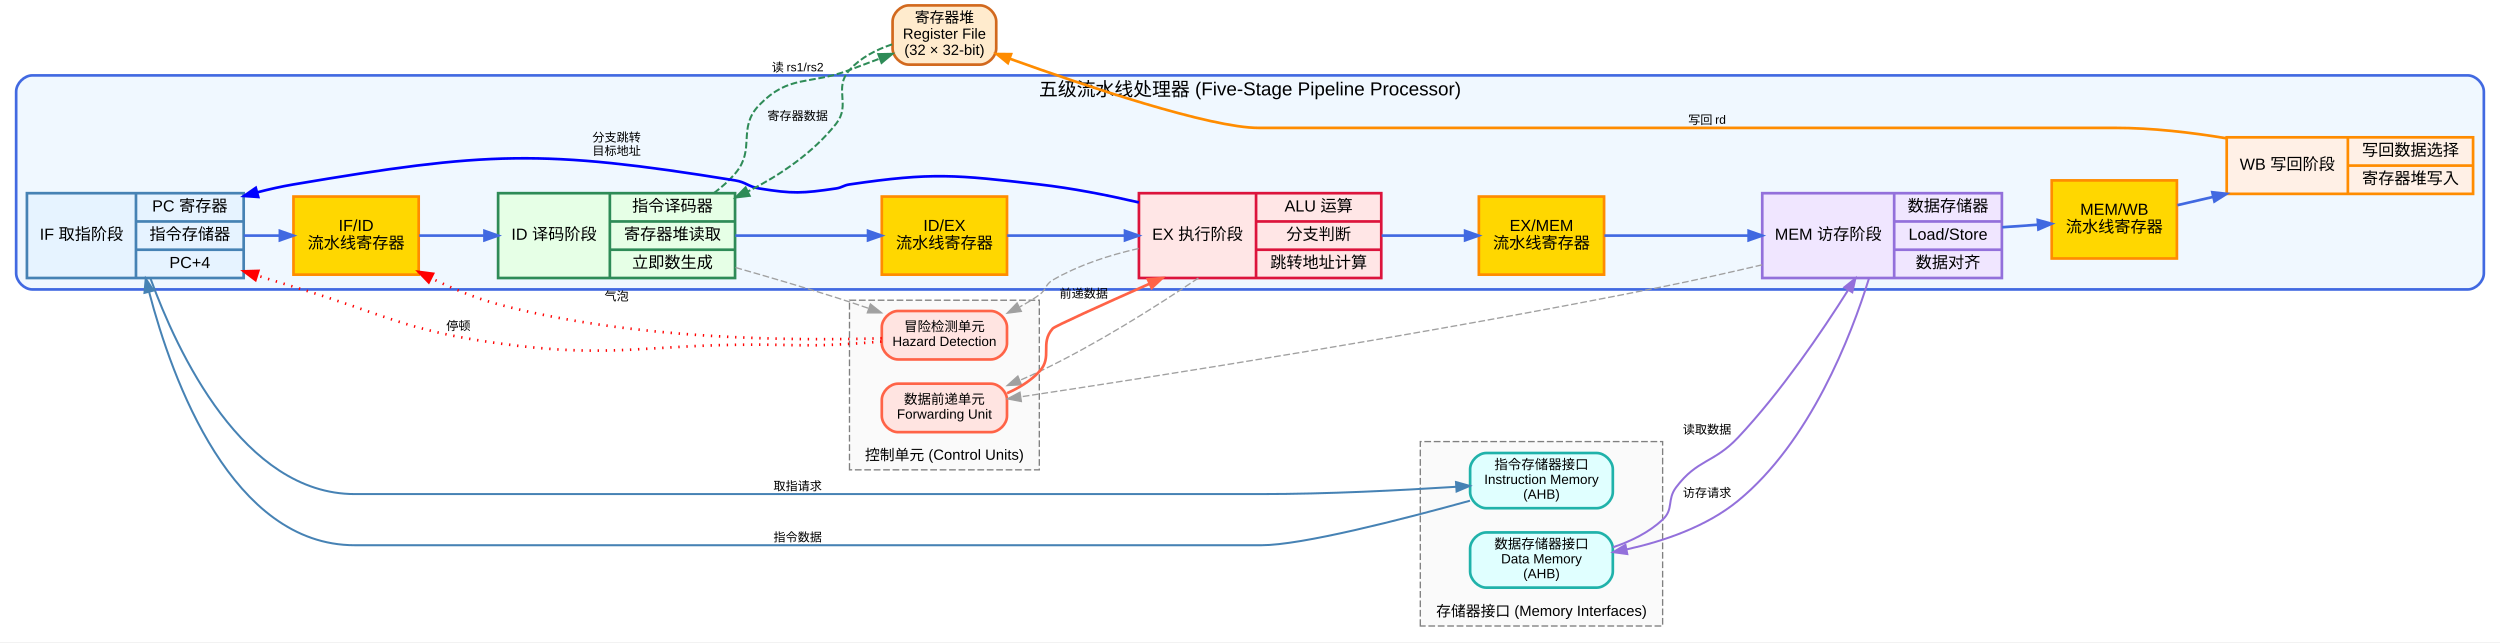
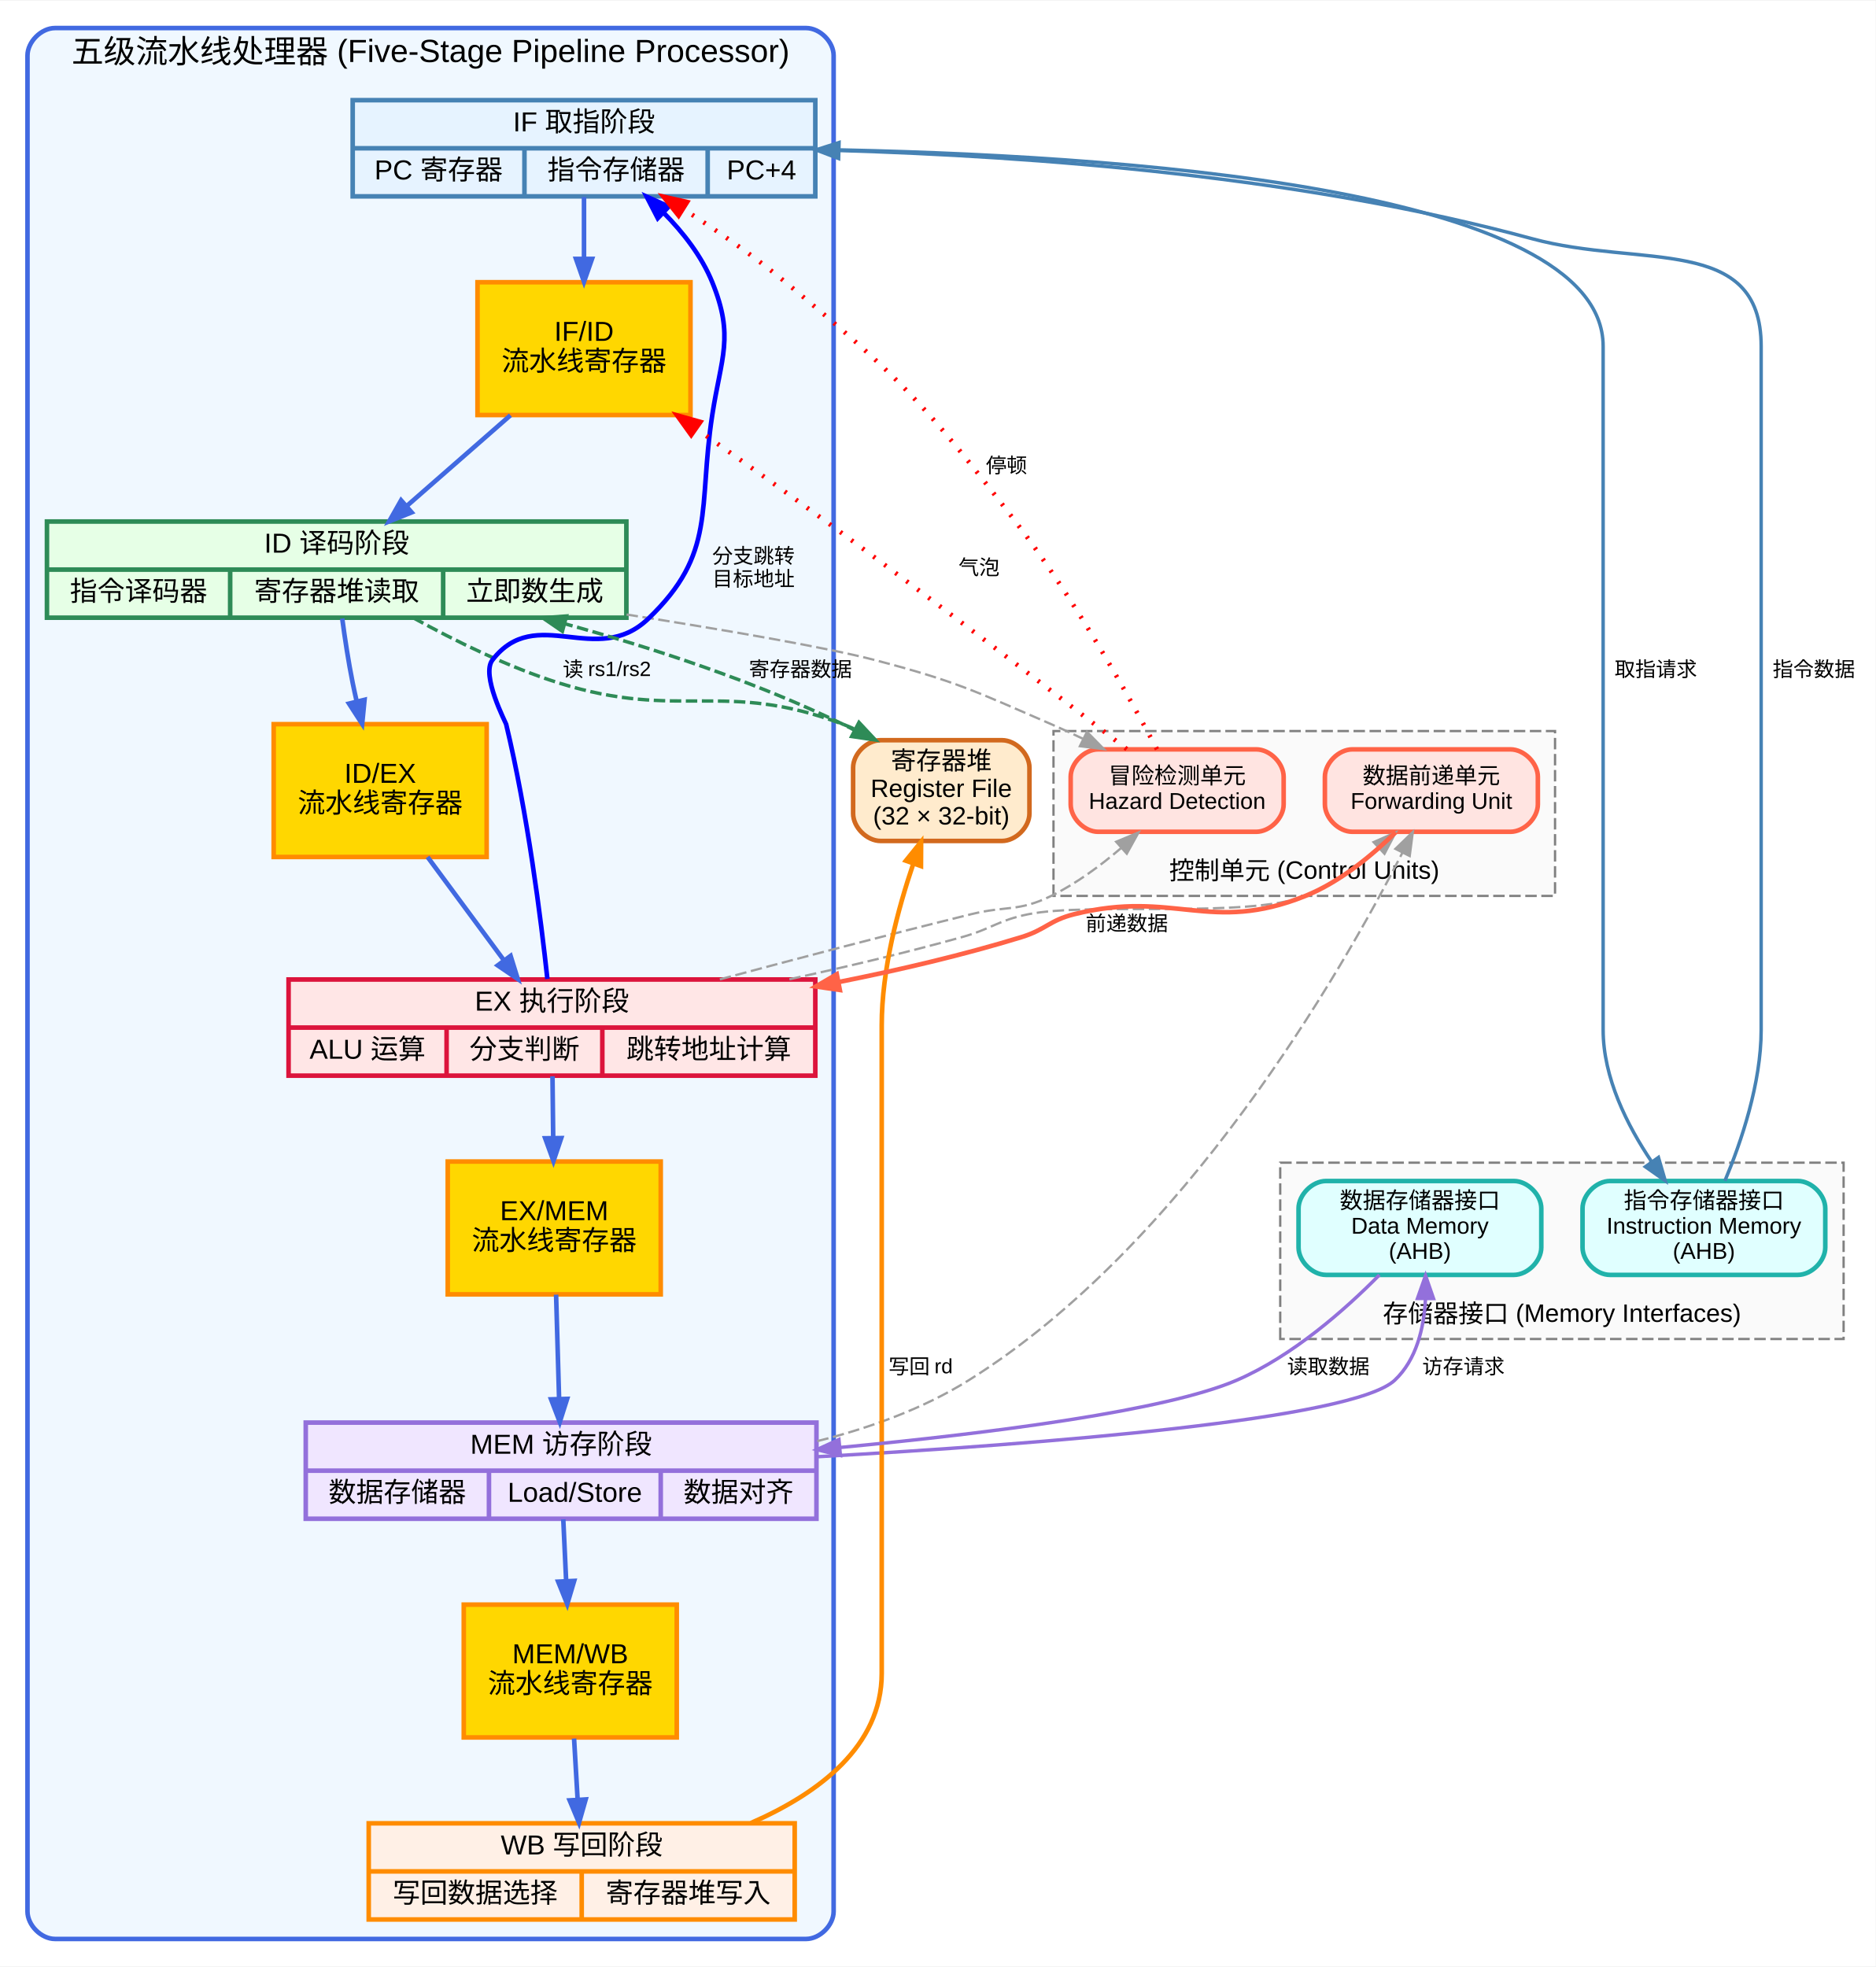
- <svg xmlns="http://www.w3.org/2000/svg" width="1857pt" height="477pt" viewBox="0.00 0.00 1857.00 477.00">
-   <g id="graph0" class="graph" transform="scale(1 1) rotate(0) translate(4 473)">
-     <polygon fill="white" stroke="transparent" points="-4,4 -4,-473 1853,-473 1853,4 -4,4" />
+ <svg xmlns="http://www.w3.org/2000/svg" width="819pt" height="859pt" viewBox="0.00 0.00 819.00 858.50">
+   <g id="graph0" class="graph" transform="scale(1 1) rotate(0) translate(4 854.5)">
+     <polygon fill="white" stroke="transparent" points="-4,4 -4,-854.5 815,-854.5 815,4 -4,4" />
    <g id="clust1" class="cluster">
-       <path fill="#f0f8ff" stroke="#4169e1" stroke-width="2" d="M20,-258C20,-258 1829,-258 1829,-258 1835,-258 1841,-264 1841,-270 1841,-270 1841,-405 1841,-405 1841,-411 1835,-417 1829,-417 1829,-417 20,-417 20,-417 14,-417 8,-411 8,-405 8,-405 8,-270 8,-270 8,-264 14,-258 20,-258" />
-       <text text-anchor="middle" x="924.5" y="-401.8" font-family="Arial" font-size="14.00">五级流水线处理器 (Five-Stage Pipeline Processor)</text>
+       <path fill="#f0f8ff" stroke="#4169e1" stroke-width="2" d="M20,-8C20,-8 348,-8 348,-8 354,-8 360,-14 360,-20 360,-20 360,-830.5 360,-830.5 360,-836.5 354,-842.5 348,-842.5 348,-842.5 20,-842.5 20,-842.5 14,-842.5 8,-836.5 8,-830.5 8,-830.5 8,-20 8,-20 8,-14 14,-8 20,-8" />
+       <text text-anchor="middle" x="184" y="-827.3" font-family="Arial" font-size="14.00">五级流水线处理器 (Five-Stage Pipeline Processor)</text>
    </g>
    <g id="clust2" class="cluster">
-       <polygon fill="#fafafa" stroke="#808080" stroke-dasharray="5,2" points="627,-124 627,-250 768,-250 768,-124 627,-124" />
-       <text text-anchor="middle" x="697.5" y="-131.2" font-family="Arial" font-size="11.00">控制单元 (Control Units)</text>
+       <polygon fill="#fafafa" stroke="#808080" stroke-dasharray="5,2" points="456,-463.5 456,-535.5 675,-535.5 675,-463.5 456,-463.5" />
+       <text text-anchor="middle" x="565.5" y="-470.7" font-family="Arial" font-size="11.00">控制单元 (Control Units)</text>
    </g>
    <g id="clust3" class="cluster">
-       <polygon fill="#fafafa" stroke="#808080" stroke-dasharray="5,2" points="1051,-8 1051,-145 1231,-145 1231,-8 1051,-8" />
-       <text text-anchor="middle" x="1141" y="-15.2" font-family="Arial" font-size="11.00">存储器接口 (Memory Interfaces)</text>
+       <polygon fill="#fafafa" stroke="#808080" stroke-dasharray="5,2" points="555,-270 555,-347 801,-347 801,-270 555,-270" />
+       <text text-anchor="middle" x="678" y="-277.2" font-family="Arial" font-size="11.00">存储器接口 (Memory Interfaces)</text>
    </g>
    <g id="node1" class="node">
-       <polygon fill="#e6f3ff" stroke="#4682b4" stroke-width="2" points="16,-266.5 16,-329.5 177,-329.5 177,-266.5 16,-266.5" />
-       <text text-anchor="middle" x="56.5" y="-294.9" font-family="Arial" font-size="12.00">IF 取指阶段</text>
-       <polyline fill="none" stroke="#4682b4" stroke-width="2" points="97,-266.5 97,-329.5 " />
-       <text text-anchor="middle" x="137" y="-315.9" font-family="Arial" font-size="12.00">PC 寄存器</text>
-       <polyline fill="none" stroke="#4682b4" stroke-width="2" points="97,-308.5 177,-308.5 " />
-       <text text-anchor="middle" x="137" y="-294.9" font-family="Arial" font-size="12.00">指令存储器</text>
-       <polyline fill="none" stroke="#4682b4" stroke-width="2" points="97,-287.5 177,-287.5 " />
-       <text text-anchor="middle" x="137" y="-273.9" font-family="Arial" font-size="12.00">PC+4</text>
+       <polygon fill="#e6f3ff" stroke="#4682b4" stroke-width="2" points="150,-769 150,-811 352,-811 352,-769 150,-769" />
+       <text text-anchor="middle" x="251" y="-797.4" font-family="Arial" font-size="12.00">IF 取指阶段</text>
+       <polyline fill="none" stroke="#4682b4" stroke-width="2" points="150,-790 352,-790 " />
+       <text text-anchor="middle" x="187.5" y="-776.4" font-family="Arial" font-size="12.00">PC 寄存器</text>
+       <polyline fill="none" stroke="#4682b4" stroke-width="2" points="225,-769 225,-790 " />
+       <text text-anchor="middle" x="265" y="-776.4" font-family="Arial" font-size="12.00">指令存储器</text>
+       <polyline fill="none" stroke="#4682b4" stroke-width="2" points="305,-769 305,-790 " />
+       <text text-anchor="middle" x="328.5" y="-776.4" font-family="Arial" font-size="12.00">PC+4</text>
    </g>
    <g id="node2" class="node">
-       <polygon fill="#ffd700" stroke="#ff8c00" stroke-width="2" points="307,-327 214,-327 214,-269 307,-269 307,-327" />
-       <text text-anchor="middle" x="260.5" y="-301.4" font-family="Arial" font-size="12.00">IF/ID</text>
-       <text text-anchor="middle" x="260.5" y="-288.4" font-family="Arial" font-size="12.00">流水线寄存器</text>
+       <polygon fill="#ffd700" stroke="#ff8c00" stroke-width="2" points="297.5,-731.5 204.5,-731.5 204.5,-673.5 297.5,-673.5 297.5,-731.5" />
+       <text text-anchor="middle" x="251" y="-705.9" font-family="Arial" font-size="12.00">IF/ID</text>
+       <text text-anchor="middle" x="251" y="-692.9" font-family="Arial" font-size="12.00">流水线寄存器</text>
    </g>
    <g id="edge1" class="edge">
-       <path fill="none" stroke="#4169e1" stroke-width="2" d="M177.08,-298C186.06,-298 195.08,-298 203.67,-298" />
-       <polygon fill="#4169e1" stroke="#4169e1" stroke-width="2" points="203.91,-301.5 213.91,-298 203.91,-294.5 203.91,-301.5" />
+       <path fill="none" stroke="#4169e1" stroke-width="2" d="M251,-768.74C251,-760.7 251,-751.18 251,-741.93" />
+       <polygon fill="#4169e1" stroke="#4169e1" stroke-width="2" points="254.5,-741.7 251,-731.7 247.5,-741.7 254.5,-741.7" />
    </g>
    <g id="node13" class="node">
-       <path fill="#e0ffff" stroke="#20b2aa" stroke-width="2" d="M1182,-136.5C1182,-136.5 1100,-136.5 1100,-136.5 1094,-136.5 1088,-130.5 1088,-124.5 1088,-124.5 1088,-107.5 1088,-107.5 1088,-101.5 1094,-95.5 1100,-95.5 1100,-95.5 1182,-95.5 1182,-95.5 1188,-95.5 1194,-101.5 1194,-107.5 1194,-107.5 1194,-124.5 1194,-124.5 1194,-130.5 1188,-136.5 1182,-136.5" />
-       <text text-anchor="middle" x="1141" y="-124.5" font-family="Arial" font-size="10.00">指令存储器接口</text>
-       <text text-anchor="middle" x="1141" y="-113.5" font-family="Arial" font-size="10.00">Instruction Memory</text>
-       <text text-anchor="middle" x="1141" y="-102.5" font-family="Arial" font-size="10.00">(AHB)</text>
+       <path fill="#e0ffff" stroke="#20b2aa" stroke-width="2" d="M781,-339C781,-339 699,-339 699,-339 693,-339 687,-333 687,-327 687,-327 687,-310 687,-310 687,-304 693,-298 699,-298 699,-298 781,-298 781,-298 787,-298 793,-304 793,-310 793,-310 793,-327 793,-327 793,-333 787,-339 781,-339" />
+       <text text-anchor="middle" x="740" y="-327" font-family="Arial" font-size="10.00">指令存储器接口</text>
+       <text text-anchor="middle" x="740" y="-316" font-family="Arial" font-size="10.00">Instruction Memory</text>
+       <text text-anchor="middle" x="740" y="-305" font-family="Arial" font-size="10.00">(AHB)</text>
    </g>
    <g id="edge19" class="edge">
-       <path fill="none" stroke="#4682b4" stroke-width="1.5" d="M107.73,-266.3C127.54,-211.76 176.63,-106 259.5,-106 259.5,-106 259.5,-106 933,-106 981.59,-106 1036.53,-108.78 1077.59,-111.41" />
-       <polygon fill="#4682b4" stroke="#4682b4" stroke-width="1.5" points="1077.51,-114.92 1087.71,-112.08 1077.96,-107.93 1077.51,-114.92" />
-       <text text-anchor="middle" x="588.5" y="-108.8" font-family="Arial" font-size="9.00">取指请求</text>
+       <path fill="none" stroke="#4682b4" stroke-width="1.5" d="M352.26,-789.48C483.57,-787.32 696,-773.07 696,-703.5 696,-703.5 696,-703.5 696,-405 696,-384.15 706.47,-363.3 717.19,-347.41" />
+       <polygon fill="#4682b4" stroke="#4682b4" stroke-width="1.5" points="720.15,-349.29 723.11,-339.12 714.45,-345.22 720.15,-349.29" />
+       <text text-anchor="middle" x="719" y="-559.3" font-family="Arial" font-size="9.00">取指请求</text>
    </g>
    <g id="node3" class="node">
-       <polygon fill="#e6ffe6" stroke="#2e8b57" stroke-width="2" points="366,-266.5 366,-329.5 542,-329.5 542,-266.5 366,-266.5" />
-       <text text-anchor="middle" x="407.5" y="-294.9" font-family="Arial" font-size="12.00">ID 译码阶段</text>
-       <polyline fill="none" stroke="#2e8b57" stroke-width="2" points="449,-266.5 449,-329.5 " />
-       <text text-anchor="middle" x="495.5" y="-315.9" font-family="Arial" font-size="12.00">指令译码器</text>
-       <polyline fill="none" stroke="#2e8b57" stroke-width="2" points="449,-308.5 542,-308.5 " />
-       <text text-anchor="middle" x="495.5" y="-294.9" font-family="Arial" font-size="12.00">寄存器堆读取</text>
-       <polyline fill="none" stroke="#2e8b57" stroke-width="2" points="449,-287.5 542,-287.5 " />
-       <text text-anchor="middle" x="495.5" y="-273.9" font-family="Arial" font-size="12.00">立即数生成</text>
+       <polygon fill="#e6ffe6" stroke="#2e8b57" stroke-width="2" points="16.5,-585 16.5,-627 269.5,-627 269.5,-585 16.5,-585" />
+       <text text-anchor="middle" x="143" y="-613.4" font-family="Arial" font-size="12.00">ID 译码阶段</text>
+       <polyline fill="none" stroke="#2e8b57" stroke-width="2" points="16.5,-606 269.5,-606 " />
+       <text text-anchor="middle" x="56.5" y="-592.4" font-family="Arial" font-size="12.00">指令译码器</text>
+       <polyline fill="none" stroke="#2e8b57" stroke-width="2" points="96.5,-585 96.5,-606 " />
+       <text text-anchor="middle" x="143" y="-592.4" font-family="Arial" font-size="12.00">寄存器堆读取</text>
+       <polyline fill="none" stroke="#2e8b57" stroke-width="2" points="189.5,-585 189.5,-606 " />
+       <text text-anchor="middle" x="229.5" y="-592.4" font-family="Arial" font-size="12.00">立即数生成</text>
    </g>
    <g id="edge2" class="edge">
-       <path fill="none" stroke="#4169e1" stroke-width="2" d="M307.37,-298C321.94,-298 338.65,-298 355.43,-298" />
-       <polygon fill="#4169e1" stroke="#4169e1" stroke-width="2" points="355.87,-301.5 365.87,-298 355.87,-294.5 355.87,-301.5" />
+       <path fill="none" stroke="#4169e1" stroke-width="2" d="M218.89,-673.4C204.51,-660.82 187.65,-646.07 173.47,-633.66" />
+       <polygon fill="#4169e1" stroke="#4169e1" stroke-width="2" points="175.74,-630.99 165.91,-627.04 171.13,-636.26 175.74,-630.99" />
    </g>
    <g id="node4" class="node">
-       <polygon fill="#ffd700" stroke="#ff8c00" stroke-width="2" points="744,-327 651,-327 651,-269 744,-269 744,-327" />
-       <text text-anchor="middle" x="697.5" y="-301.4" font-family="Arial" font-size="12.00">ID/EX</text>
-       <text text-anchor="middle" x="697.5" y="-288.4" font-family="Arial" font-size="12.00">流水线寄存器</text>
+       <polygon fill="#ffd700" stroke="#ff8c00" stroke-width="2" points="208.5,-538.5 115.5,-538.5 115.5,-480.5 208.5,-480.5 208.5,-538.5" />
+       <text text-anchor="middle" x="162" y="-512.9" font-family="Arial" font-size="12.00">ID/EX</text>
+       <text text-anchor="middle" x="162" y="-499.9" font-family="Arial" font-size="12.00">流水线寄存器</text>
    </g>
    <g id="edge3" class="edge">
-       <path fill="none" stroke="#4169e1" stroke-width="2" d="M542.19,-298C575.06,-298 611.54,-298 640.77,-298" />
-       <polygon fill="#4169e1" stroke="#4169e1" stroke-width="2" points="640.79,-301.5 650.79,-298 640.79,-294.5 640.79,-301.5" />
+       <path fill="none" stroke="#4169e1" stroke-width="2" d="M145.43,-584.62C146.59,-575.92 148.15,-565.67 150,-556.5 150.53,-553.86 151.13,-551.15 151.75,-548.42" />
+       <polygon fill="#4169e1" stroke="#4169e1" stroke-width="2" points="155.18,-549.15 154.14,-538.6 148.38,-547.49 155.18,-549.15" />
    </g>
    <g id="node10" class="node">
-       <path fill="#ffebcd" stroke="#d2691e" stroke-width="2" d="M724,-469C724,-469 671,-469 671,-469 665,-469 659,-463 659,-457 659,-457 659,-437 659,-437 659,-431 665,-425 671,-425 671,-425 724,-425 724,-425 730,-425 736,-431 736,-437 736,-437 736,-457 736,-457 736,-463 730,-469 724,-469" />
-       <text text-anchor="middle" x="697.5" y="-456.2" font-family="Arial" font-size="11.00">寄存器堆</text>
-       <text text-anchor="middle" x="697.5" y="-444.2" font-family="Arial" font-size="11.00">Register File</text>
-       <text text-anchor="middle" x="697.5" y="-432.2" font-family="Arial" font-size="11.00">(32 × 32-bit)</text>
+       <path fill="#ffebcd" stroke="#d2691e" stroke-width="2" d="M433.5,-531.5C433.5,-531.5 380.5,-531.5 380.5,-531.5 374.5,-531.5 368.5,-525.5 368.5,-519.5 368.5,-519.5 368.5,-499.5 368.5,-499.5 368.5,-493.5 374.5,-487.5 380.5,-487.5 380.5,-487.5 433.5,-487.5 433.5,-487.5 439.5,-487.5 445.5,-493.5 445.5,-499.5 445.5,-499.5 445.5,-519.5 445.5,-519.5 445.5,-525.5 439.5,-531.5 433.5,-531.5" />
+       <text text-anchor="middle" x="407" y="-518.7" font-family="Arial" font-size="11.00">寄存器堆</text>
+       <text text-anchor="middle" x="407" y="-506.7" font-family="Arial" font-size="11.00">Register File</text>
+       <text text-anchor="middle" x="407" y="-494.7" font-family="Arial" font-size="11.00">(32 × 32-bit)</text>
    </g>
    <g id="edge9" class="edge">
-       <path fill="none" stroke="#2e8b57" stroke-width="1.5" stroke-dasharray="5,2" d="M526.34,-329.62C532.08,-333.91 537.42,-338.7 542,-344 557.7,-362.2 543.27,-377.74 560,-395 582.23,-417.93 597.15,-409.63 627,-421 634.28,-423.77 642,-426.69 649.54,-429.52" />
-       <polygon fill="#2e8b57" stroke="#2e8b57" stroke-width="1.5" points="648.36,-432.82 658.96,-433.05 650.82,-426.26 648.36,-432.82" />
-       <text text-anchor="middle" x="588.5" y="-419.8" font-family="Arial" font-size="9.00">读 rs1/rs2</text>
+       <path fill="none" stroke="#2e8b57" stroke-width="1.5" stroke-dasharray="5,2" d="M176.45,-584.94C194.65,-574.9 217.9,-563.43 240,-556.5 293.14,-539.84 311.89,-558.15 364,-538.5 365.81,-537.82 367.63,-537.05 369.43,-536.21" />
+       <polygon fill="#2e8b57" stroke="#2e8b57" stroke-width="1.5" points="371.06,-539.31 378.3,-531.57 367.82,-533.11 371.06,-539.31" />
+       <text text-anchor="middle" x="261" y="-559.3" font-family="Arial" font-size="9.00">读 rs1/rs2</text>
    </g>
    <g id="node12" class="node">
-       <path fill="#ffe4e1" stroke="#ff6347" stroke-width="2" d="M732,-242C732,-242 663,-242 663,-242 657,-242 651,-236 651,-230 651,-230 651,-218 651,-218 651,-212 657,-206 663,-206 663,-206 732,-206 732,-206 738,-206 744,-212 744,-218 744,-218 744,-230 744,-230 744,-236 738,-242 732,-242" />
-       <text text-anchor="middle" x="697.5" y="-227" font-family="Arial" font-size="10.00">冒险检测单元</text>
-       <text text-anchor="middle" x="697.5" y="-216" font-family="Arial" font-size="10.00">Hazard Detection</text>
+       <path fill="#ffe4e1" stroke="#ff6347" stroke-width="2" d="M544.5,-527.5C544.5,-527.5 475.5,-527.5 475.5,-527.5 469.5,-527.5 463.5,-521.5 463.5,-515.5 463.5,-515.5 463.5,-503.5 463.5,-503.5 463.5,-497.5 469.5,-491.5 475.5,-491.5 475.5,-491.5 544.5,-491.5 544.5,-491.5 550.5,-491.5 556.5,-497.5 556.5,-503.5 556.5,-503.5 556.5,-515.5 556.5,-515.5 556.5,-521.5 550.5,-527.5 544.5,-527.5" />
+       <text text-anchor="middle" x="510" y="-512.5" font-family="Arial" font-size="10.00">冒险检测单元</text>
+       <text text-anchor="middle" x="510" y="-501.5" font-family="Arial" font-size="10.00">Hazard Detection</text>
    </g>
    <g id="edge15" class="edge">
-       <path fill="none" stroke="#a0a0a0" stroke-dasharray="5,2" d="M542.31,-274.28C566.59,-267.39 592.9,-259.66 617,-252 624.92,-249.48 633.24,-246.71 641.38,-243.91" />
-       <polygon fill="#a0a0a0" stroke="#a0a0a0" points="642.54,-247.21 650.84,-240.63 640.25,-240.6 642.54,-247.21" />
+       <path fill="none" stroke="#a0a0a0" stroke-dasharray="5,2" d="M269.6,-586.39C313.49,-579.49 356.95,-572 378,-566.5 413.23,-557.29 421.6,-553.01 455,-538.5 459.49,-536.55 464.14,-534.4 468.73,-532.19" />
+       <polygon fill="#a0a0a0" stroke="#a0a0a0" points="470.61,-535.16 478.03,-527.6 467.52,-528.89 470.61,-535.16" />
    </g>
    <g id="node5" class="node">
-       <polygon fill="#ffe6e6" stroke="#dc143c" stroke-width="2" points="842,-266.5 842,-329.5 1022,-329.5 1022,-266.5 842,-266.5" />
-       <text text-anchor="middle" x="885.5" y="-294.9" font-family="Arial" font-size="12.00">EX 执行阶段</text>
-       <polyline fill="none" stroke="#dc143c" stroke-width="2" points="929,-266.5 929,-329.5 " />
-       <text text-anchor="middle" x="975.5" y="-315.9" font-family="Arial" font-size="12.00">ALU 运算</text>
-       <polyline fill="none" stroke="#dc143c" stroke-width="2" points="929,-308.5 1022,-308.5 " />
-       <text text-anchor="middle" x="975.5" y="-294.9" font-family="Arial" font-size="12.00">分支判断</text>
-       <polyline fill="none" stroke="#dc143c" stroke-width="2" points="929,-287.5 1022,-287.5 " />
-       <text text-anchor="middle" x="975.5" y="-273.9" font-family="Arial" font-size="12.00">跳转地址计算</text>
+       <polygon fill="#ffe6e6" stroke="#dc143c" stroke-width="2" points="122,-385 122,-427 352,-427 352,-385 122,-385" />
+       <text text-anchor="middle" x="237" y="-413.4" font-family="Arial" font-size="12.00">EX 执行阶段</text>
+       <polyline fill="none" stroke="#dc143c" stroke-width="2" points="122,-406 352,-406 " />
+       <text text-anchor="middle" x="156.5" y="-392.4" font-family="Arial" font-size="12.00">ALU 运算</text>
+       <polyline fill="none" stroke="#dc143c" stroke-width="2" points="191,-385 191,-406 " />
+       <text text-anchor="middle" x="225" y="-392.4" font-family="Arial" font-size="12.00">分支判断</text>
+       <polyline fill="none" stroke="#dc143c" stroke-width="2" points="259,-385 259,-406 " />
+       <text text-anchor="middle" x="305.5" y="-392.4" font-family="Arial" font-size="12.00">跳转地址计算</text>
    </g>
    <g id="edge4" class="edge">
-       <path fill="none" stroke="#4169e1" stroke-width="2" d="M744.16,-298C769.11,-298 801.04,-298 831.42,-298" />
-       <polygon fill="#4169e1" stroke="#4169e1" stroke-width="2" points="831.66,-301.5 841.66,-298 831.66,-294.5 831.66,-301.5" />
+       <path fill="none" stroke="#4169e1" stroke-width="2" d="M182.69,-480.5C193.03,-466.5 205.52,-449.6 215.92,-435.53" />
+       <polygon fill="#4169e1" stroke="#4169e1" stroke-width="2" points="218.95,-437.31 222.08,-427.19 213.32,-433.15 218.95,-437.31" />
    </g>
    <g id="edge23" class="edge">
-       <path fill="none" stroke="#0000ff" stroke-width="2" d="M841.97,-322.63C818.13,-328.16 792.25,-333.21 768,-336 705.74,-343.16 689,-345.1 627,-336 622.41,-335.33 621.59,-333.67 617,-333 591.94,-329.32 585.01,-328.94 560,-333 551.68,-334.35 550.32,-337.65 542,-339 398.1,-362.35 357.74,-360.31 214,-336 205.14,-334.5 196.04,-332.46 187.01,-330.11" />
-       <polygon fill="#0000ff" stroke="#0000ff" stroke-width="2" points="187.82,-326.7 177.25,-327.43 185.97,-333.45 187.82,-326.7" />
-       <text text-anchor="middle" x="454" y="-367.8" font-family="Arial" font-size="9.00">分支跳转</text>
-       <text text-anchor="middle" x="454" y="-357.8" font-family="Arial" font-size="9.00">目标地址</text>
+       <path fill="none" stroke="#0000ff" stroke-width="2" d="M235.01,-427.26C232.2,-453.26 226.35,-499.66 217,-538.5 216.84,-539.16 205.96,-559.95 211,-566.5 230.07,-591.27 256.39,-562.91 279,-584.5 308.99,-613.14 300.7,-632.51 307,-673.5 310.91,-698.98 316.71,-707.62 307,-731.5 302.37,-742.9 294.27,-753.27 285.65,-761.97" />
+       <polygon fill="#0000ff" stroke="#0000ff" stroke-width="2" points="283.21,-759.46 278.35,-768.87 288.02,-764.55 283.21,-759.46" />
+       <text text-anchor="middle" x="325" y="-608.8" font-family="Arial" font-size="9.00">分支跳转</text>
+       <text text-anchor="middle" x="325" y="-598.8" font-family="Arial" font-size="9.00">目标地址</text>
    </g>
    <g id="node6" class="node">
-       <polygon fill="#ffd700" stroke="#ff8c00" stroke-width="2" points="1187.5,-327 1094.5,-327 1094.5,-269 1187.5,-269 1187.5,-327" />
-       <text text-anchor="middle" x="1141" y="-301.4" font-family="Arial" font-size="12.00">EX/MEM</text>
-       <text text-anchor="middle" x="1141" y="-288.4" font-family="Arial" font-size="12.00">流水线寄存器</text>
+       <polygon fill="#ffd700" stroke="#ff8c00" stroke-width="2" points="284.5,-347.5 191.5,-347.5 191.5,-289.5 284.5,-289.5 284.5,-347.5" />
+       <text text-anchor="middle" x="238" y="-321.9" font-family="Arial" font-size="12.00">EX/MEM</text>
+       <text text-anchor="middle" x="238" y="-308.9" font-family="Arial" font-size="12.00">流水线寄存器</text>
    </g>
    <g id="edge5" class="edge">
-       <path fill="none" stroke="#4169e1" stroke-width="2" d="M1022.29,-298C1043.25,-298 1065,-298 1084.01,-298" />
-       <polygon fill="#4169e1" stroke="#4169e1" stroke-width="2" points="1084.28,-301.5 1094.28,-298 1084.28,-294.5 1084.28,-301.5" />
+       <path fill="none" stroke="#4169e1" stroke-width="2" d="M237.24,-384.74C237.33,-376.7 237.44,-367.18 237.55,-357.93" />
+       <polygon fill="#4169e1" stroke="#4169e1" stroke-width="2" points="241.05,-357.74 237.67,-347.7 234.05,-357.66 241.05,-357.74" />
    </g>
    <g id="node11" class="node">
-       <path fill="#ffe4e1" stroke="#ff6347" stroke-width="2" d="M732,-188C732,-188 663,-188 663,-188 657,-188 651,-182 651,-176 651,-176 651,-164 651,-164 651,-158 657,-152 663,-152 663,-152 732,-152 732,-152 738,-152 744,-158 744,-164 744,-164 744,-176 744,-176 744,-182 738,-188 732,-188" />
-       <text text-anchor="middle" x="697.5" y="-173" font-family="Arial" font-size="10.00">数据前递单元</text>
-       <text text-anchor="middle" x="697.5" y="-162" font-family="Arial" font-size="10.00">Forwarding Unit</text>
+       <path fill="#ffe4e1" stroke="#ff6347" stroke-width="2" d="M655.5,-527.5C655.5,-527.5 586.5,-527.5 586.5,-527.5 580.5,-527.5 574.5,-521.5 574.5,-515.5 574.5,-515.5 574.5,-503.5 574.5,-503.5 574.5,-497.5 580.5,-491.5 586.5,-491.5 586.5,-491.5 655.5,-491.5 655.5,-491.5 661.5,-491.5 667.5,-497.5 667.5,-503.5 667.5,-503.5 667.5,-515.5 667.5,-515.5 667.5,-521.5 661.5,-527.5 655.5,-527.5" />
+       <text text-anchor="middle" x="621" y="-512.5" font-family="Arial" font-size="10.00">数据前递单元</text>
+       <text text-anchor="middle" x="621" y="-501.5" font-family="Arial" font-size="10.00">Forwarding Unit</text>
    </g>
    <g id="edge12" class="edge">
-       <path fill="none" stroke="#a0a0a0" stroke-dasharray="5,2" d="M886.15,-266.47C854.24,-244.98 809.77,-216.91 768,-197 763.37,-194.79 758.51,-192.62 753.6,-190.53" />
-       <polygon fill="#a0a0a0" stroke="#a0a0a0" points="754.73,-187.21 744.15,-186.62 752.05,-193.68 754.73,-187.21" />
+       <path fill="none" stroke="#a0a0a0" stroke-dasharray="5,2" d="M340.69,-427.09C365.51,-432.51 391.81,-438.75 416,-445.5 429.13,-449.16 431.64,-452.8 445,-455.5 471.42,-460.83 540.93,-453.61 566,-463.5 577.72,-468.12 588.84,-476.22 597.97,-484.28" />
+       <polygon fill="#a0a0a0" stroke="#a0a0a0" points="595.75,-487 605.45,-491.26 600.53,-481.88 595.75,-487" />
    </g>
    <g id="edge16" class="edge">
-       <path fill="none" stroke="#a0a0a0" stroke-dasharray="5,2" d="M841.79,-288.41C819.94,-283.51 797.31,-276.12 778,-265 772.28,-261.7 773.38,-257.84 768,-254 763.45,-250.75 758.5,-247.76 753.41,-245.02" />
-       <polygon fill="#a0a0a0" stroke="#a0a0a0" points="754.64,-241.72 744.13,-240.37 751.5,-247.98 754.64,-241.72" />
+       <path fill="none" stroke="#a0a0a0" stroke-dasharray="5,2" d="M310.31,-427.05C343.71,-436.02 383.78,-446.56 420,-455.5 435.49,-459.32 440.67,-456.48 455,-463.5 465.86,-468.82 476.46,-476.66 485.42,-484.31" />
+       <polygon fill="#a0a0a0" stroke="#a0a0a0" points="483.35,-487.15 493.14,-491.21 488.01,-481.93 483.35,-487.15" />
    </g>
    <g id="node7" class="node">
-       <polygon fill="#f0e6ff" stroke="#9370db" stroke-width="2" points="1305,-266.5 1305,-329.5 1483,-329.5 1483,-266.5 1305,-266.5" />
-       <text text-anchor="middle" x="1354" y="-294.9" font-family="Arial" font-size="12.00">MEM 访存阶段</text>
-       <polyline fill="none" stroke="#9370db" stroke-width="2" points="1403,-266.5 1403,-329.5 " />
-       <text text-anchor="middle" x="1443" y="-315.9" font-family="Arial" font-size="12.00">数据存储器</text>
-       <polyline fill="none" stroke="#9370db" stroke-width="2" points="1403,-308.5 1483,-308.5 " />
-       <text text-anchor="middle" x="1443" y="-294.9" font-family="Arial" font-size="12.00">Load/Store</text>
-       <polyline fill="none" stroke="#9370db" stroke-width="2" points="1403,-287.5 1483,-287.5 " />
-       <text text-anchor="middle" x="1443" y="-273.9" font-family="Arial" font-size="12.00">数据对齐</text>
+       <polygon fill="#f0e6ff" stroke="#9370db" stroke-width="2" points="129.5,-191.5 129.5,-233.5 352.5,-233.5 352.5,-191.5 129.5,-191.5" />
+       <text text-anchor="middle" x="241" y="-219.9" font-family="Arial" font-size="12.00">MEM 访存阶段</text>
+       <polyline fill="none" stroke="#9370db" stroke-width="2" points="129.5,-212.5 352.5,-212.5 " />
+       <text text-anchor="middle" x="169.5" y="-198.9" font-family="Arial" font-size="12.00">数据存储器</text>
+       <polyline fill="none" stroke="#9370db" stroke-width="2" points="209.5,-191.5 209.5,-212.5 " />
+       <text text-anchor="middle" x="247" y="-198.9" font-family="Arial" font-size="12.00">Load/Store</text>
+       <polyline fill="none" stroke="#9370db" stroke-width="2" points="284.5,-191.5 284.5,-212.5 " />
+       <text text-anchor="middle" x="318.5" y="-198.9" font-family="Arial" font-size="12.00">数据对齐</text>
    </g>
    <g id="edge6" class="edge">
-       <path fill="none" stroke="#4169e1" stroke-width="2" d="M1187.75,-298C1217.6,-298 1257.74,-298 1294.6,-298" />
-       <polygon fill="#4169e1" stroke="#4169e1" stroke-width="2" points="1294.9,-301.5 1304.9,-298 1294.9,-294.5 1294.9,-301.5" />
+       <path fill="none" stroke="#4169e1" stroke-width="2" d="M238.81,-289.36C239.22,-275.36 239.7,-258.42 240.12,-244.1" />
+       <polygon fill="#4169e1" stroke="#4169e1" stroke-width="2" points="243.63,-243.85 240.42,-233.75 236.63,-243.65 243.63,-243.85" />
    </g>
    <g id="node8" class="node">
-       <polygon fill="#ffd700" stroke="#ff8c00" stroke-width="2" points="1613,-339 1520,-339 1520,-281 1613,-281 1613,-339" />
-       <text text-anchor="middle" x="1566.5" y="-313.4" font-family="Arial" font-size="12.00">MEM/WB</text>
-       <text text-anchor="middle" x="1566.5" y="-300.4" font-family="Arial" font-size="12.00">流水线寄存器</text>
+       <polygon fill="#ffd700" stroke="#ff8c00" stroke-width="2" points="291.5,-154 198.5,-154 198.5,-96 291.5,-96 291.5,-154" />
+       <text text-anchor="middle" x="245" y="-128.4" font-family="Arial" font-size="12.00">MEM/WB</text>
+       <text text-anchor="middle" x="245" y="-115.4" font-family="Arial" font-size="12.00">流水线寄存器</text>
    </g>
    <g id="edge7" class="edge">
-       <path fill="none" stroke="#4169e1" stroke-width="2" d="M1483.25,-304.21C1492.26,-304.85 1501.23,-305.48 1509.74,-306.08" />
-       <polygon fill="#4169e1" stroke="#4169e1" stroke-width="2" points="1509.67,-309.58 1519.89,-306.79 1510.16,-302.6 1509.67,-309.58" />
+       <path fill="none" stroke="#4169e1" stroke-width="2" d="M241.95,-191.24C242.32,-183.2 242.77,-173.68 243.2,-164.43" />
+       <polygon fill="#4169e1" stroke="#4169e1" stroke-width="2" points="246.71,-164.36 243.68,-154.2 239.72,-164.03 246.71,-164.36" />
    </g>
    <g id="edge13" class="edge">
-       <path fill="none" stroke="#a0a0a0" stroke-dasharray="5,2" d="M1304.94,-276.28C1281.02,-270.67 1255.07,-264.85 1231,-260 1057.9,-225.11 851.29,-192.84 754.16,-178.23" />
-       <polygon fill="#a0a0a0" stroke="#a0a0a0" points="754.67,-174.76 744.27,-176.74 753.64,-181.69 754.67,-174.76" />
+       <path fill="none" stroke="#a0a0a0" stroke-dasharray="5,2" d="M352.89,-225.41C375.91,-231.16 399.16,-239.6 419,-252 513.13,-310.8 581.45,-429.72 608.36,-482.38" />
+       <polygon fill="#a0a0a0" stroke="#a0a0a0" points="605.29,-484.05 612.9,-491.42 611.54,-480.91 605.29,-484.05" />
    </g>
    <g id="node14" class="node">
-       <path fill="#e0ffff" stroke="#20b2aa" stroke-width="2" d="M1182,-77.5C1182,-77.5 1100,-77.5 1100,-77.5 1094,-77.5 1088,-71.5 1088,-65.5 1088,-65.5 1088,-48.5 1088,-48.5 1088,-42.5 1094,-36.5 1100,-36.5 1100,-36.5 1182,-36.5 1182,-36.5 1188,-36.5 1194,-42.5 1194,-48.5 1194,-48.5 1194,-65.5 1194,-65.5 1194,-71.5 1188,-77.5 1182,-77.5" />
-       <text text-anchor="middle" x="1141" y="-65.5" font-family="Arial" font-size="10.00">数据存储器接口</text>
-       <text text-anchor="middle" x="1141" y="-54.5" font-family="Arial" font-size="10.00">Data Memory</text>
-       <text text-anchor="middle" x="1141" y="-43.5" font-family="Arial" font-size="10.00">(AHB)</text>
+       <path fill="#e0ffff" stroke="#20b2aa" stroke-width="2" d="M657,-339C657,-339 575,-339 575,-339 569,-339 563,-333 563,-327 563,-327 563,-310 563,-310 563,-304 569,-298 575,-298 575,-298 657,-298 657,-298 663,-298 669,-304 669,-310 669,-310 669,-327 669,-327 669,-333 663,-339 657,-339" />
+       <text text-anchor="middle" x="616" y="-327" font-family="Arial" font-size="10.00">数据存储器接口</text>
+       <text text-anchor="middle" x="616" y="-316" font-family="Arial" font-size="10.00">Data Memory</text>
+       <text text-anchor="middle" x="616" y="-305" font-family="Arial" font-size="10.00">(AHB)</text>
    </g>
    <g id="edge21" class="edge">
-       <path fill="none" stroke="#9370db" stroke-width="1.5" d="M1384.37,-266.47C1370.85,-222.92 1340.5,-144.79 1287,-101 1263.61,-81.86 1232.01,-71.03 1204.28,-64.92" />
-       <polygon fill="#9370db" stroke="#9370db" stroke-width="1.5" points="1204.76,-61.44 1194.26,-62.87 1203.36,-68.3 1204.76,-61.44" />
-       <text text-anchor="middle" x="1264" y="-103.8" font-family="Arial" font-size="9.00">访存请求</text>
+       <path fill="none" stroke="#9370db" stroke-width="1.5" d="M352.63,-218.57C452.77,-224.2 586.75,-234.83 605,-252 614.51,-260.95 617.76,-274.81 618.43,-287.47" />
+       <polygon fill="#9370db" stroke="#9370db" stroke-width="1.5" points="614.93,-287.71 618.46,-297.7 621.93,-287.69 614.93,-287.71" />
+       <text text-anchor="middle" x="635" y="-254.8" font-family="Arial" font-size="9.00">访存请求</text>
    </g>
    <g id="node9" class="node">
-       <polygon fill="#fff0e6" stroke="#ff8c00" stroke-width="2" points="1650,-329 1650,-371 1833,-371 1833,-329 1650,-329" />
-       <text text-anchor="middle" x="1695" y="-346.9" font-family="Arial" font-size="12.00">WB 写回阶段</text>
-       <polyline fill="none" stroke="#ff8c00" stroke-width="2" points="1740,-329 1740,-371 " />
-       <text text-anchor="middle" x="1786.5" y="-357.4" font-family="Arial" font-size="12.00">写回数据选择</text>
-       <polyline fill="none" stroke="#ff8c00" stroke-width="2" points="1740,-350 1833,-350 " />
-       <text text-anchor="middle" x="1786.5" y="-336.4" font-family="Arial" font-size="12.00">寄存器堆写入</text>
+       <polygon fill="#fff0e6" stroke="#ff8c00" stroke-width="2" points="157,-16.5 157,-58.5 343,-58.5 343,-16.5 157,-16.5" />
+       <text text-anchor="middle" x="250" y="-44.9" font-family="Arial" font-size="12.00">WB 写回阶段</text>
+       <polyline fill="none" stroke="#ff8c00" stroke-width="2" points="157,-37.5 343,-37.5 " />
+       <text text-anchor="middle" x="203.5" y="-23.9" font-family="Arial" font-size="12.00">写回数据选择</text>
+       <polyline fill="none" stroke="#ff8c00" stroke-width="2" points="250,-16.5 250,-37.5 " />
+       <text text-anchor="middle" x="296.5" y="-23.9" font-family="Arial" font-size="12.00">寄存器堆写入</text>
    </g>
    <g id="edge8" class="edge">
-       <path fill="none" stroke="#4169e1" stroke-width="2" d="M1613.41,-320.61C1621.71,-322.53 1630.67,-324.6 1639.84,-326.73" />
-       <polygon fill="#4169e1" stroke="#4169e1" stroke-width="2" points="1639.32,-330.2 1649.85,-329.04 1640.9,-323.38 1639.32,-330.2" />
+       <path fill="none" stroke="#4169e1" stroke-width="2" d="M246.66,-95.53C247.17,-86.96 247.72,-77.54 248.22,-68.85" />
+       <polygon fill="#4169e1" stroke="#4169e1" stroke-width="2" points="251.73,-68.93 248.82,-58.74 244.74,-68.52 251.73,-68.93" />
    </g>
    <g id="edge11" class="edge">
-       <path fill="none" stroke="#ff8c00" stroke-width="2" d="M1649.81,-370.27C1623.41,-374.65 1594.43,-378 1567.5,-378 931,-378 931,-378 931,-378 894.88,-378 802.74,-408.99 745.9,-429.44" />
-       <polygon fill="#ff8c00" stroke="#ff8c00" stroke-width="2" points="744.62,-426.18 736.4,-432.87 747,-432.76 744.62,-426.18" />
-       <text text-anchor="middle" x="1264" y="-380.8" font-family="Arial" font-size="9.00">写回 rd</text>
+       <path fill="none" stroke="#ff8c00" stroke-width="2" d="M323.92,-58.64C353.64,-71.63 381,-92.22 381,-124 381,-407 381,-407 381,-407 381,-431.28 388.07,-457.82 394.83,-477.68" />
+       <polygon fill="#ff8c00" stroke="#ff8c00" stroke-width="2" points="391.54,-478.88 398.2,-487.13 398.14,-476.53 391.54,-478.88" />
+       <text text-anchor="middle" x="398" y="-254.8" font-family="Arial" font-size="9.00">写回 rd</text>
    </g>
    <g id="edge10" class="edge">
-       <path fill="none" stroke="#2e8b57" stroke-width="1.5" stroke-dasharray="5,2" d="M658.64,-440.04C647.07,-436.19 635.24,-430.22 627,-421 614.79,-407.33 628.4,-395.35 617,-381 599.93,-359.51 575.81,-343.05 551.37,-330.68" />
-       <polygon fill="#2e8b57" stroke="#2e8b57" stroke-width="1.5" points="552.89,-327.53 542.37,-326.3 549.83,-333.82 552.89,-327.53" />
-       <text text-anchor="middle" x="588.5" y="-383.8" font-family="Arial" font-size="9.00">寄存器数据</text>
+       <path fill="none" stroke="#2e8b57" stroke-width="1.5" stroke-dasharray="5,2" d="M376.54,-531.64C372.41,-534.11 368.16,-536.47 364,-538.5 325.89,-557.06 281.54,-571.63 242.62,-582.35" />
+       <polygon fill="#2e8b57" stroke="#2e8b57" stroke-width="1.5" points="241.58,-579 232.84,-584.99 243.41,-585.76 241.58,-579" />
+       <text text-anchor="middle" x="345.5" y="-559.3" font-family="Arial" font-size="9.00">寄存器数据</text>
    </g>
    <g id="edge14" class="edge">
-       <path fill="none" stroke="#ff6347" stroke-width="2" d="M744.02,-180.92C752.89,-184.79 761.46,-190 768,-197 778.17,-207.89 768.12,-217.85 778,-229 779.47,-230.66 814.11,-246.33 850.06,-262.32" />
-       <polygon fill="#ff6347" stroke="#ff6347" stroke-width="2" points="848.65,-265.52 859.21,-266.38 851.49,-259.12 848.65,-265.52" />
-       <text text-anchor="middle" x="801" y="-251.8" font-family="Arial" font-size="9.00">前递数据</text>
+       <path fill="none" stroke="#ff6347" stroke-width="2" d="M605.42,-491.33C595.26,-481.35 581.11,-469.58 566,-463.5 524.22,-446.7 508.69,-466.4 465,-455.5 454.19,-452.8 452.66,-448.77 442,-445.5 416.6,-437.7 388.92,-431.21 362.35,-425.92" />
+       <polygon fill="#ff6347" stroke="#ff6347" stroke-width="2" points="362.71,-422.42 352.23,-423.95 361.38,-429.29 362.71,-422.42" />
+       <text text-anchor="middle" x="488" y="-448.3" font-family="Arial" font-size="9.00">前递数据</text>
    </g>
    <g id="edge17" class="edge">
-       <path fill="none" stroke="#ff0000" stroke-width="2" stroke-dasharray="1,5" d="M650.72,-219.28C639.69,-218.33 627.94,-217.48 617,-217 591.69,-215.89 585.33,-216.93 560,-217 473.78,-217.22 451.41,-206.19 366,-218 296.57,-227.6 281.11,-239.79 214,-260 205.16,-262.66 195.96,-265.52 186.79,-268.42" />
-       <polygon fill="#ff0000" stroke="#ff0000" stroke-width="2" points="185.72,-265.08 177.25,-271.45 187.84,-271.75 185.72,-265.08" />
-       <text text-anchor="middle" x="336.5" y="-227.8" font-family="Arial" font-size="9.00">停顿</text>
+       <path fill="none" stroke="#ff0000" stroke-width="2" stroke-dasharray="1,5" d="M501.21,-527.53C488.76,-550.99 464.64,-594.16 439,-627.5 399.91,-678.33 388.35,-690.56 339,-731.5 325.27,-742.89 309.21,-753.96 294.58,-763.3" />
+       <polygon fill="#ff0000" stroke="#ff0000" stroke-width="2" points="292.31,-760.59 285.7,-768.87 296.03,-766.52 292.31,-760.59" />
+       <text text-anchor="middle" x="435.5" y="-648.3" font-family="Arial" font-size="9.00">停顿</text>
    </g>
    <g id="edge18" class="edge">
-       <path fill="none" stroke="#ff0000" stroke-width="2" stroke-dasharray="1,5" d="M650.97,-221.73C586.39,-219.73 465.03,-220.47 366,-247 349.13,-251.52 331.73,-258.81 316.08,-266.48" />
-       <polygon fill="#ff0000" stroke="#ff0000" stroke-width="2" points="314.43,-263.39 307.08,-271.02 317.59,-269.64 314.43,-263.39" />
-       <text text-anchor="middle" x="454" y="-249.8" font-family="Arial" font-size="9.00">气泡</text>
+       <path fill="none" stroke="#ff0000" stroke-width="2" stroke-dasharray="1,5" d="M488,-527.61C458.28,-550.63 403.55,-592.7 356,-627.5 337.91,-640.74 317.83,-655 300.11,-667.43" />
+       <polygon fill="#ff0000" stroke="#ff0000" stroke-width="2" points="297.81,-664.77 291.63,-673.37 301.83,-670.5 297.81,-664.77" />
+       <text text-anchor="middle" x="423.5" y="-603.8" font-family="Arial" font-size="9.00">气泡</text>
    </g>
    <g id="edge20" class="edge">
-       <path fill="none" stroke="#4682b4" stroke-width="1.5" d="M1087.91,-101.08C1036.91,-86.99 962.7,-68 933,-68 259.5,-68 259.5,-68 259.5,-68 168.45,-68 124.1,-189.98 106.72,-256.27" />
-       <polygon fill="#4682b4" stroke="#4682b4" stroke-width="1.5" points="103.31,-255.47 104.25,-266.02 110.1,-257.18 103.31,-255.47" />
-       <text text-anchor="middle" x="588.5" y="-70.8" font-family="Arial" font-size="9.00">指令数据</text>
+       <path fill="none" stroke="#4682b4" stroke-width="1.5" d="M749.17,-339.07C756.3,-356.1 765,-381.65 765,-405 765,-703.5 765,-703.5 765,-703.5 765,-752.61 712.38,-737.59 665,-750.5 564.95,-777.76 446.81,-786.55 362.4,-789.02" />
+       <polygon fill="#4682b4" stroke="#4682b4" stroke-width="1.5" points="362.18,-785.52 352.28,-789.29 362.37,-792.52 362.18,-785.52" />
+       <text text-anchor="middle" x="788" y="-559.3" font-family="Arial" font-size="9.00">指令数据</text>
    </g>
    <g id="edge22" class="edge">
-       <path fill="none" stroke="#9370db" stroke-width="1.5" d="M1194.05,-66.46C1207.34,-70.91 1220.75,-77.44 1231,-87 1239.45,-94.88 1234.06,-101.76 1241,-111 1256.75,-131.98 1269.03,-128.88 1287,-148 1318.94,-181.99 1348.98,-226.1 1368.87,-257.67" />
-       <polygon fill="#9370db" stroke="#9370db" stroke-width="1.5" points="1365.94,-259.59 1374.2,-266.22 1371.88,-255.89 1365.94,-259.59" />
-       <text text-anchor="middle" x="1264" y="-150.8" font-family="Arial" font-size="9.00">读取数据</text>
+       <path fill="none" stroke="#9370db" stroke-width="1.5" d="M598.32,-297.99C583.31,-282.78 560.39,-262.54 536,-252 505.22,-238.7 429.78,-228.99 362.9,-222.64" />
+       <polygon fill="#9370db" stroke="#9370db" stroke-width="1.5" points="362.96,-219.13 352.68,-221.69 362.31,-226.1 362.96,-219.13" />
+       <text text-anchor="middle" x="576" y="-254.8" font-family="Arial" font-size="9.00">读取数据</text>
    </g>
  </g>
</svg>
